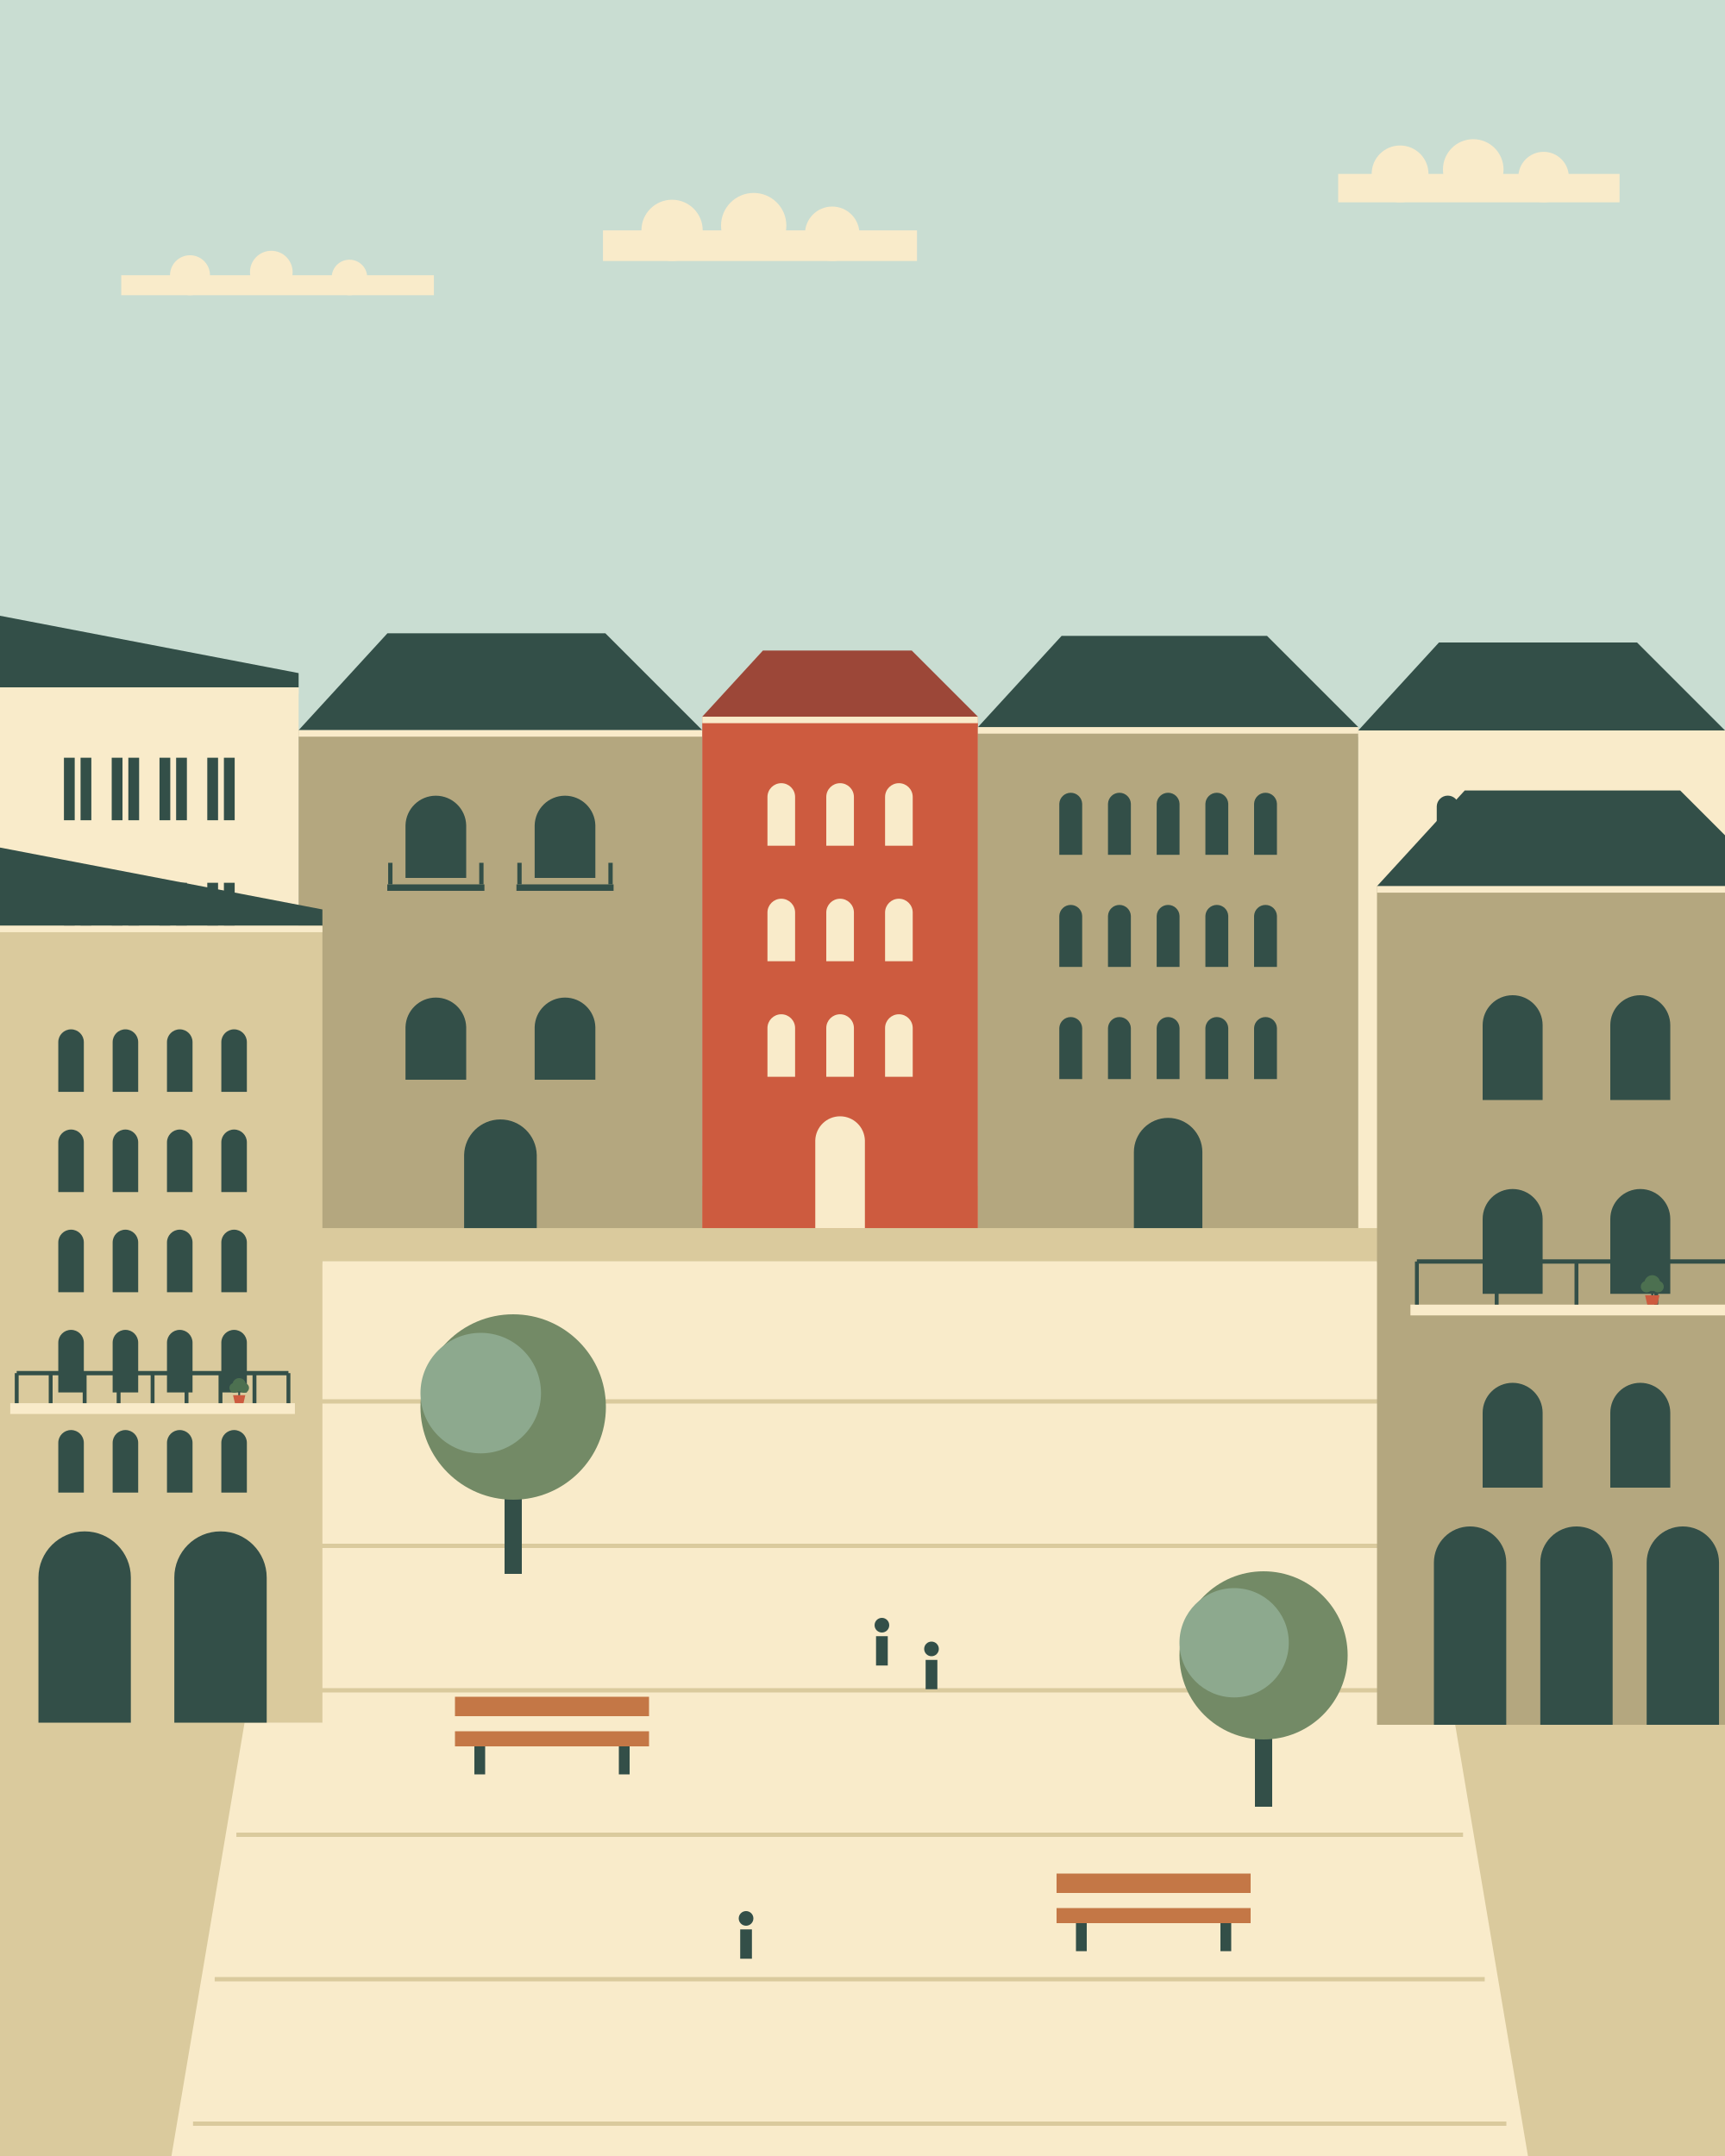
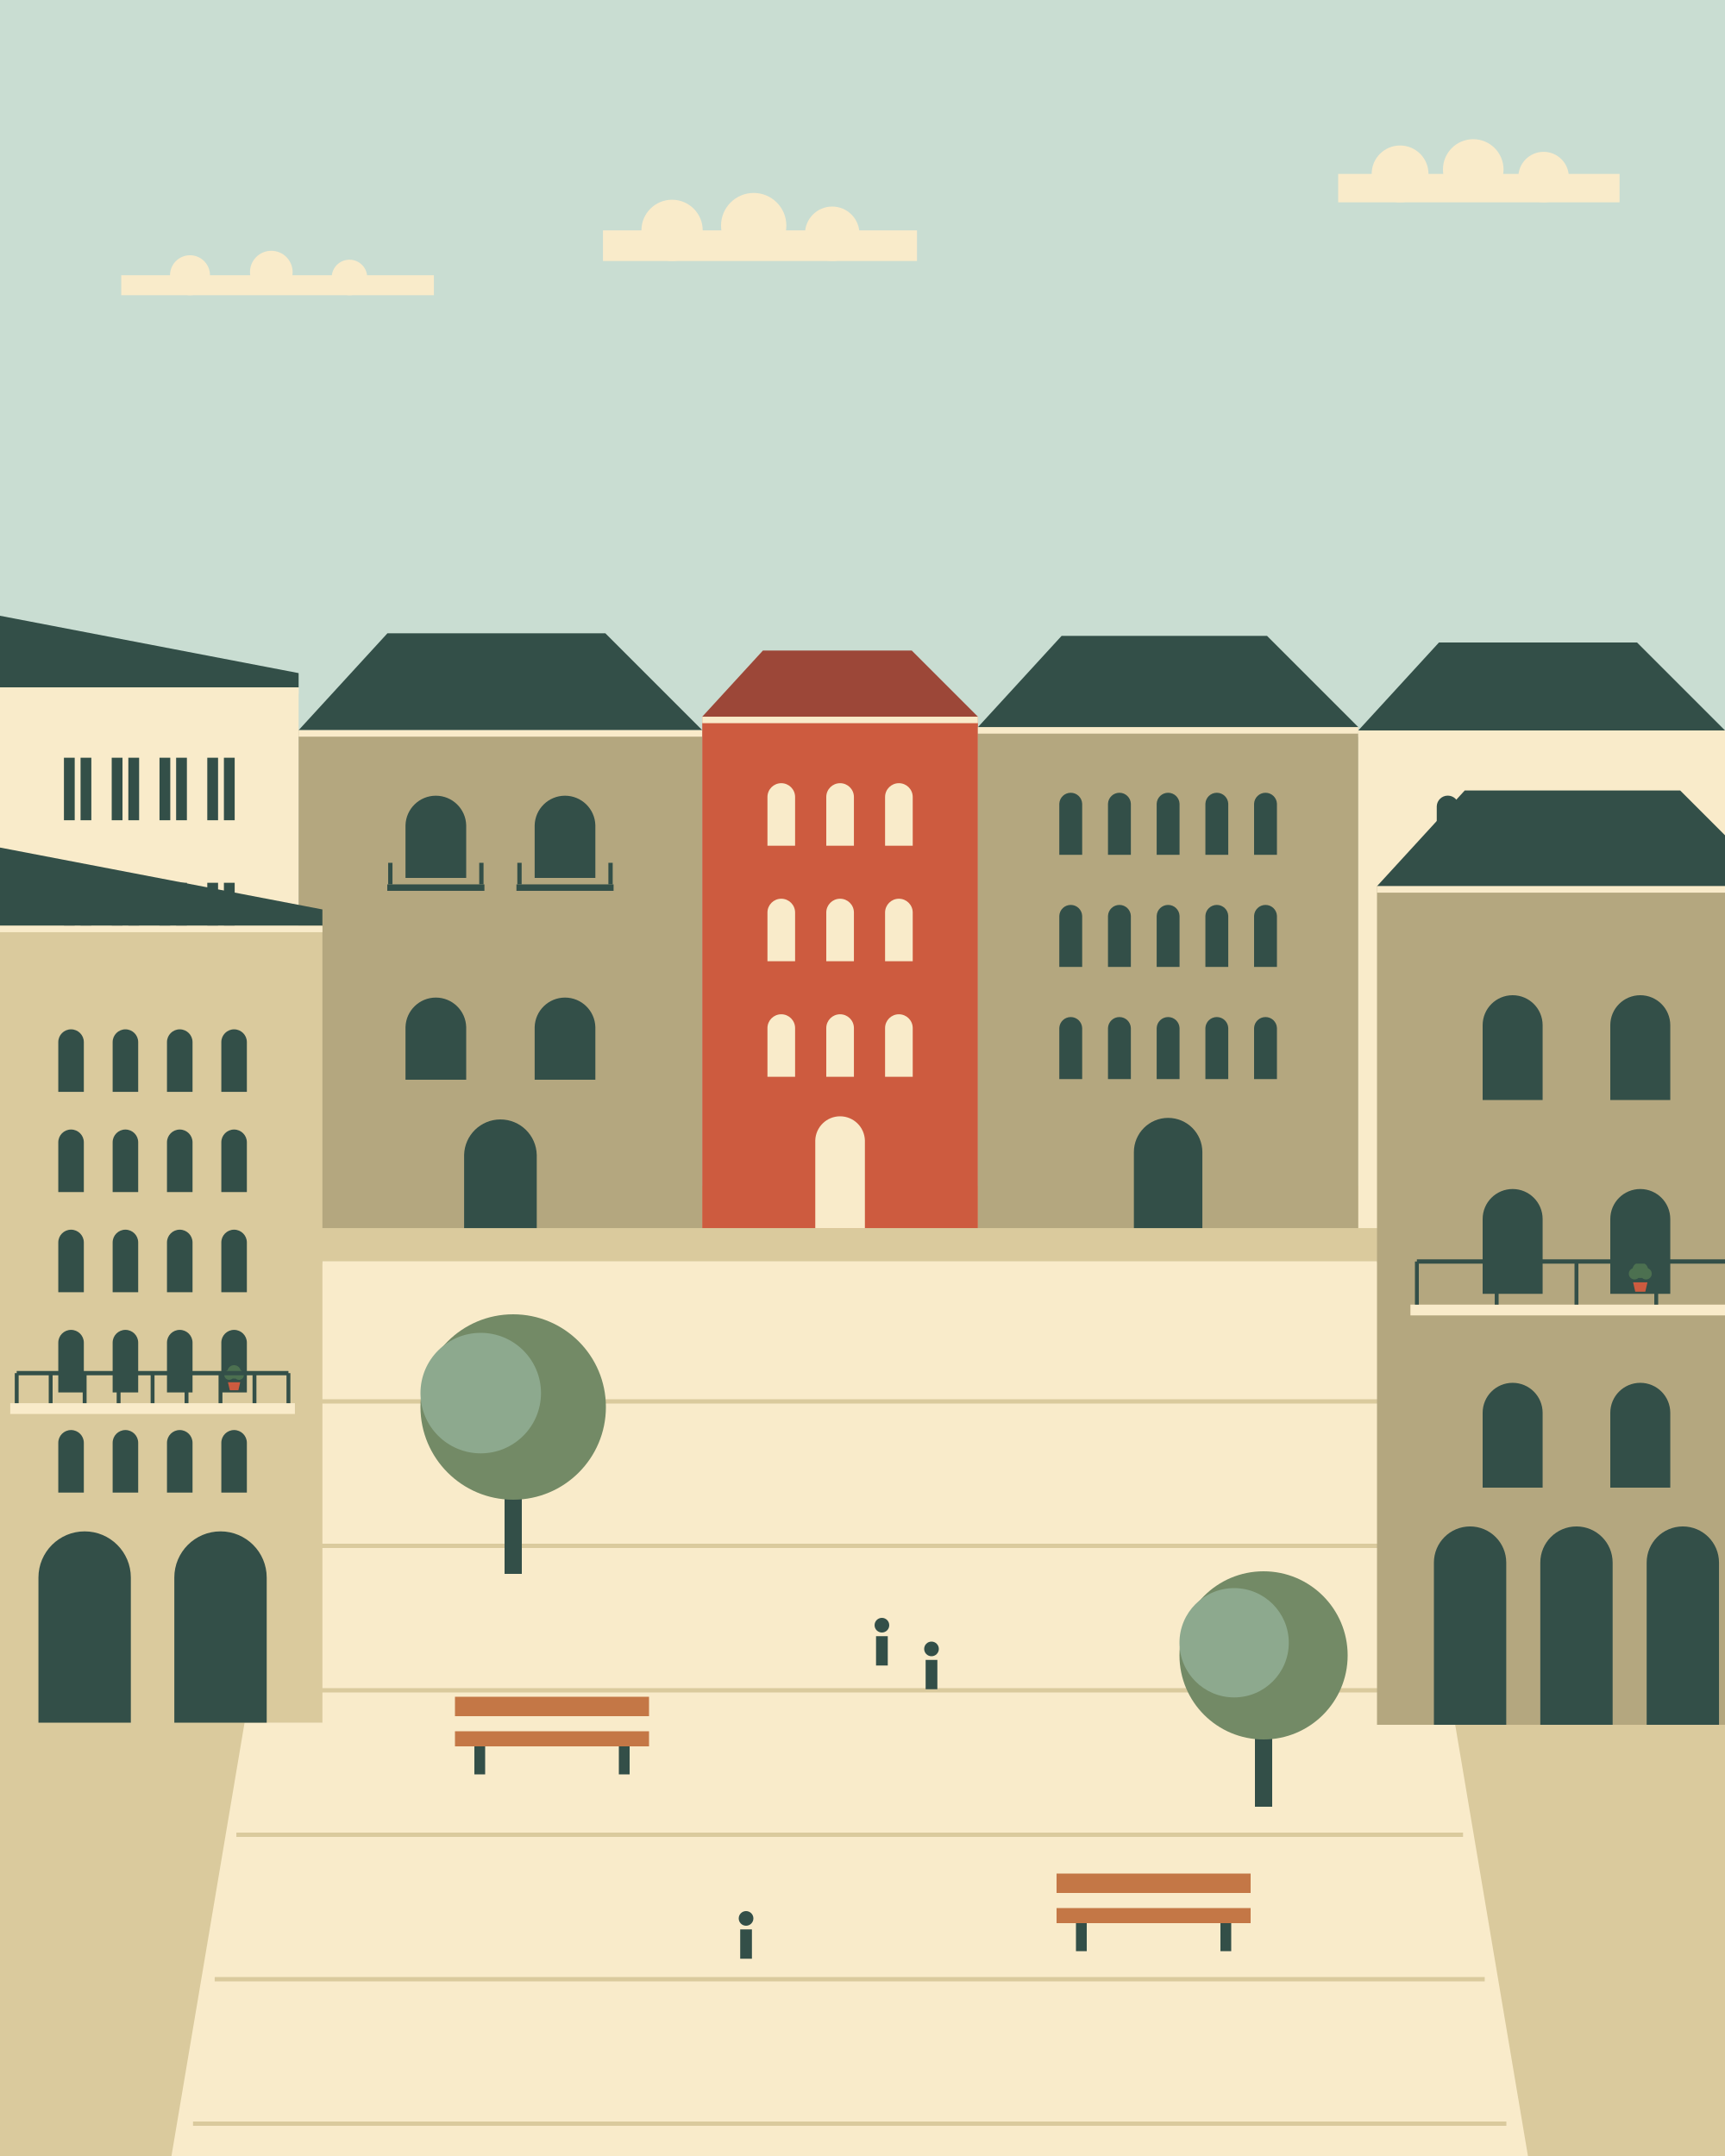
<svg xmlns="http://www.w3.org/2000/svg" width="800" height="1000" viewBox="0 0 800 1000" role="img" aria-label="広場・accents-015">
  <rect x="0" y="0" width="800" height="1000" fill="#c9ddd2" />
  <g data-cloud="true">
    <rect x="56.22" y="127.66" width="145" height="9.27" fill="#f9ebca" />
    <circle cx="88.12" cy="127.66" r="9.27" fill="#f9ebca" />
    <circle cx="125.82" cy="126.21" r="9.89" fill="#f9ebca" />
    <circle cx="162.07" cy="128.69" r="8.24" fill="#f9ebca" />
  </g>
  <g data-cloud="true">
    <rect x="279.64" y="106.85" width="145.63" height="14.21" fill="#f9ebca" />
    <circle cx="311.68" cy="106.85" r="14.21" fill="#f9ebca" />
    <circle cx="349.54" cy="104.64" r="15.15" fill="#f9ebca" />
    <circle cx="385.95" cy="108.43" r="12.63" fill="#f9ebca" />
  </g>
  <g data-cloud="true">
    <rect x="620.6" y="80.66" width="130.5" height="13.18" fill="#f9ebca" />
    <circle cx="649.31" cy="80.66" r="13.18" fill="#f9ebca" />
    <circle cx="683.24" cy="78.61" r="14.05" fill="#f9ebca" />
    <circle cx="715.87" cy="82.13" r="11.71" fill="#f9ebca" />
  </g>
  <rect x="0" y="550" width="800" height="450" fill="#daca9d" />
  <polygon points="149.52,585 638.61,585 708.61,1000 79.52,1000" fill="#f9ebca" />
  <path d="M139.77 650H648.36" fill="none" stroke="#daca9d" stroke-width="2" />
  <path d="M129.72 717H658.41" fill="none" stroke="#daca9d" stroke-width="2" />
  <path d="M119.67 784H668.46" fill="none" stroke="#daca9d" stroke-width="2" />
  <path d="M109.62 851H678.51" fill="none" stroke="#daca9d" stroke-width="2" />
  <path d="M99.57 918H688.56" fill="none" stroke="#daca9d" stroke-width="2" />
  <path d="M89.52 985H698.61" fill="none" stroke="#daca9d" stroke-width="2" />
  <g data-building="b0-0">
    <rect x="0" y="318.85" width="138.49" height="250.77" fill="#f9ebca" />
    <polygon points="0,318.85 0,285.61 138.49,312.2 138.49,318.85" fill="#334f48" />
    <rect x="0" y="318.85" width="138.49" height="3" fill="#f9ebca" />
    <rect x="29.65" y="351.45" width="5" height="29" fill="#334f48" />
    <rect x="37.36" y="351.45" width="5" height="29" fill="#334f48" />
    <rect x="51.81" y="351.45" width="5" height="29" fill="#334f48" />
    <rect x="59.52" y="351.45" width="5" height="29" fill="#334f48" />
    <rect x="73.97" y="351.45" width="5" height="29" fill="#334f48" />
    <rect x="81.68" y="351.45" width="5" height="29" fill="#334f48" />
    <rect x="96.13" y="351.45" width="5" height="29" fill="#334f48" />
    <rect x="103.84" y="351.45" width="5" height="29" fill="#334f48" />
    <rect x="29.65" y="409.45" width="5" height="29" fill="#334f48" />
    <rect x="37.36" y="409.45" width="5" height="29" fill="#334f48" />
    <rect x="51.81" y="409.45" width="5" height="29" fill="#334f48" />
    <rect x="59.52" y="409.45" width="5" height="29" fill="#334f48" />
    <rect x="73.97" y="409.45" width="5" height="29" fill="#334f48" />
    <rect x="81.68" y="409.45" width="5" height="29" fill="#334f48" />
    <rect x="96.13" y="409.45" width="5" height="29" fill="#334f48" />
    <rect x="103.84" y="409.45" width="5" height="29" fill="#334f48" />
    <rect x="29.65" y="467.45" width="5" height="29" fill="#334f48" />
    <rect x="37.36" y="467.45" width="5" height="29" fill="#334f48" />
    <rect x="51.81" y="467.45" width="5" height="29" fill="#334f48" />
    <rect x="59.52" y="467.45" width="5" height="29" fill="#334f48" />
    <rect x="73.97" y="467.45" width="5" height="29" fill="#334f48" />
    <rect x="81.68" y="467.45" width="5" height="29" fill="#334f48" />
    <rect x="96.13" y="467.45" width="5" height="29" fill="#334f48" />
    <rect x="103.84" y="467.45" width="5" height="29" fill="#334f48" />
    <path d="M56.78 569.62V526.91a12.46 12.46 0 0 1 24.93 0V569.62Z" fill="#334f48" />
  </g>
  <g data-building="b0-1">
    <rect x="138.49" y="338.67" width="187.19" height="230.95" fill="#b4a77f" />
    <polygon points="138.49,338.67 179.67,293.74 280.75,293.74 325.68,338.67" fill="#334f48" />
    <rect x="138.49" y="338.67" width="187.19" height="3" fill="#f9ebca" />
    <path d="M188.06 407.19V382.77a14.08 14.08 0 0 1 28.15 0V407.19Z" fill="#334f48" />
    <rect x="179.61" y="410.19" width="45.05" height="3" fill="#334f48" />
    <path d="M181.02 400.19v10m42.23 -10v10" fill="none" stroke="#334f48" stroke-width="2" />
    <path d="M247.96 407.19V382.77a14.08 14.08 0 0 1 28.15 0V407.19Z" fill="#334f48" />
    <rect x="239.51" y="410.19" width="45.05" height="3" fill="#334f48" />
    <path d="M240.92 400.19v10m42.23 -10v10" fill="none" stroke="#334f48" stroke-width="2" />
    <path d="M188.06 500.81V476.4a14.08 14.08 0 0 1 28.15 0V500.81Z" fill="#334f48" />
    <path d="M247.96 500.81V476.4a14.08 14.08 0 0 1 28.15 0V500.81Z" fill="#334f48" />
    <path d="M215.24 569.62V535.66a16.85 16.85 0 0 1 33.69 0V569.62Z" fill="#334f48" />
  </g>
  <g data-building="b0-2">
    <rect x="325.68" y="332.42" width="127.85" height="237.2" fill="#cd5b3f" />
    <polygon points="325.68,332.42 353.81,301.74 422.85,301.74 453.53,332.42" fill="#9c4738" />
    <rect x="325.68" y="332.42" width="127.85" height="3" fill="#f9ebca" />
    <path d="M355.92 392.26V369.67a6.41 6.41 0 0 1 12.82 0V392.26Z" fill="#f9ebca" />
    <path d="M383.2 392.26V369.67a6.41 6.41 0 0 1 12.82 0V392.26Z" fill="#f9ebca" />
    <path d="M410.47 392.26V369.67a6.41 6.41 0 0 1 12.82 0V392.26Z" fill="#f9ebca" />
    <path d="M355.92 445.85V423.26a6.41 6.41 0 0 1 12.82 0V445.85Z" fill="#f9ebca" />
    <path d="M383.2 445.85V423.26a6.41 6.41 0 0 1 12.82 0V445.85Z" fill="#f9ebca" />
    <path d="M410.47 445.85V423.26a6.41 6.41 0 0 1 12.82 0V445.85Z" fill="#f9ebca" />
    <path d="M355.92 499.44V476.85a6.41 6.41 0 0 1 12.82 0V499.44Z" fill="#f9ebca" />
    <path d="M383.2 499.44V476.85a6.41 6.41 0 0 1 12.82 0V499.44Z" fill="#f9ebca" />
    <path d="M410.47 499.44V476.85a6.41 6.41 0 0 1 12.82 0V499.44Z" fill="#f9ebca" />
    <path d="M378.1 569.62V528.94a11.51 11.51 0 0 1 23.01 0V569.62Z" fill="#f9ebca" />
  </g>
  <g data-building="b0-3">
    <rect x="453.53" y="337.27" width="176.42" height="232.35" fill="#b4a77f" />
    <polygon points="453.53,337.27 492.34,294.93 587.61,294.93 629.95,337.27" fill="#334f48" />
    <rect x="453.53" y="337.27" width="176.42" height="3" fill="#f9ebca" />
    <path d="M491.27 396.48V372.78a5.31 5.31 0 0 1 10.61 0V396.48Z" fill="#334f48" />
    <path d="M513.85 396.48V372.78a5.31 5.31 0 0 1 10.61 0V396.48Z" fill="#334f48" />
    <path d="M536.43 396.48V372.78a5.31 5.31 0 0 1 10.61 0V396.48Z" fill="#334f48" />
    <path d="M559.02 396.48V372.78a5.31 5.31 0 0 1 10.61 0V396.48Z" fill="#334f48" />
    <path d="M581.6 396.48V372.78a5.31 5.31 0 0 1 10.61 0V396.48Z" fill="#334f48" />
    <path d="M491.27 448.49V424.8a5.31 5.31 0 0 1 10.61 0V448.49Z" fill="#334f48" />
    <path d="M513.85 448.49V424.8a5.31 5.31 0 0 1 10.61 0V448.49Z" fill="#334f48" />
    <path d="M536.43 448.49V424.8a5.31 5.31 0 0 1 10.61 0V448.49Z" fill="#334f48" />
    <path d="M559.02 448.49V424.8a5.31 5.31 0 0 1 10.61 0V448.49Z" fill="#334f48" />
    <path d="M581.6 448.49V424.8a5.31 5.31 0 0 1 10.61 0V448.49Z" fill="#334f48" />
    <path d="M491.27 500.5V476.81a5.31 5.31 0 0 1 10.61 0V500.5Z" fill="#334f48" />
    <path d="M513.85 500.5V476.81a5.31 5.31 0 0 1 10.61 0V500.5Z" fill="#334f48" />
    <path d="M536.43 500.5V476.81a5.31 5.31 0 0 1 10.61 0V500.5Z" fill="#334f48" />
    <path d="M559.02 500.5V476.81a5.31 5.31 0 0 1 10.61 0V500.5Z" fill="#334f48" />
    <path d="M581.6 500.5V476.81a5.31 5.31 0 0 1 10.61 0V500.5Z" fill="#334f48" />
    <path d="M525.86 569.62V534.38a15.88 15.88 0 0 1 31.76 0V569.62Z" fill="#334f48" />
  </g>
  <g data-building="b0-4">
    <rect x="629.94" y="338.8" width="170.06" height="230.82" fill="#f9ebca" />
    <polygon points="629.94,338.8 667.35,297.99 759.19,297.99 800,338.8" fill="#334f48" />
    <rect x="629.94" y="338.8" width="170.06" height="3" fill="#f9ebca" />
    <path d="M666.32 397.66V373.92a5.12 5.12 0 0 1 10.23 0V397.66Z" fill="#334f48" />
    <path d="M688.09 397.66V373.92a5.12 5.12 0 0 1 10.23 0V397.66Z" fill="#334f48" />
    <path d="M709.85 397.66V373.92a5.12 5.12 0 0 1 10.23 0V397.66Z" fill="#334f48" />
    <path d="M731.62 397.66V373.92a5.12 5.12 0 0 1 10.23 0V397.66Z" fill="#334f48" />
    <path d="M753.39 397.66V373.92a5.12 5.12 0 0 1 10.23 0V397.66Z" fill="#334f48" />
    <path d="M666.32 449.25V425.51a5.12 5.12 0 0 1 10.23 0V449.25Z" fill="#334f48" />
    <path d="M688.09 449.25V425.51a5.12 5.12 0 0 1 10.23 0V449.25Z" fill="#334f48" />
    <path d="M709.85 449.25V425.51a5.12 5.12 0 0 1 10.23 0V449.25Z" fill="#334f48" />
    <path d="M731.62 449.25V425.51a5.12 5.12 0 0 1 10.23 0V449.25Z" fill="#334f48" />
    <path d="M753.39 449.25V425.51a5.12 5.12 0 0 1 10.23 0V449.25Z" fill="#334f48" />
    <path d="M666.32 500.84V477.1a5.12 5.12 0 0 1 10.23 0V500.84Z" fill="#334f48" />
    <path d="M688.09 500.84V477.1a5.12 5.12 0 0 1 10.23 0V500.84Z" fill="#334f48" />
    <path d="M709.85 500.84V477.1a5.12 5.12 0 0 1 10.23 0V500.84Z" fill="#334f48" />
    <path d="M731.62 500.84V477.1a5.12 5.12 0 0 1 10.23 0V500.84Z" fill="#334f48" />
    <path d="M753.39 500.84V477.1a5.12 5.12 0 0 1 10.23 0V500.84Z" fill="#334f48" />
    <path d="M699.66 569.62V534.14a15.31 15.31 0 0 1 30.61 0V569.62Z" fill="#334f48" />
  </g>
  <g data-building="b1-left">
    <rect x="-8" y="429.38" width="157.52" height="369.62" fill="#daca9d" />
    <polygon points="-8,429.38 -8,391.58 149.52,421.82 149.52,429.38" fill="#334f48" />
    <rect x="-8" y="429.38" width="157.52" height="3" fill="#f9ebca" />
    <path d="M27.03 506.43V483.35a5.92 5.92 0 0 1 11.85 0V506.43Z" fill="#334f48" />
    <path d="M52.24 506.43V483.35a5.92 5.92 0 0 1 11.85 0V506.43Z" fill="#334f48" />
    <path d="M77.44 506.43V483.35a5.92 5.92 0 0 1 11.85 0V506.43Z" fill="#334f48" />
    <path d="M102.64 506.43V483.35a5.92 5.92 0 0 1 11.85 0V506.43Z" fill="#334f48" />
    <path d="M27.03 552.9V529.82a5.92 5.92 0 0 1 11.85 0V552.9Z" fill="#334f48" />
    <path d="M52.24 552.9V529.82a5.92 5.92 0 0 1 11.85 0V552.9Z" fill="#334f48" />
    <path d="M77.44 552.9V529.82a5.92 5.92 0 0 1 11.85 0V552.9Z" fill="#334f48" />
    <path d="M102.64 552.9V529.82a5.92 5.92 0 0 1 11.85 0V552.9Z" fill="#334f48" />
    <path d="M27.03 599.36V576.28a5.92 5.92 0 0 1 11.85 0V599.36Z" fill="#334f48" />
    <path d="M52.24 599.36V576.28a5.92 5.92 0 0 1 11.85 0V599.36Z" fill="#334f48" />
    <path d="M77.44 599.36V576.28a5.92 5.92 0 0 1 11.85 0V599.36Z" fill="#334f48" />
    <path d="M102.64 599.36V576.28a5.92 5.92 0 0 1 11.85 0V599.36Z" fill="#334f48" />
    <path d="M27.03 645.83V622.75a5.92 5.92 0 0 1 11.85 0V645.83Z" fill="#334f48" />
    <path d="M52.24 645.83V622.75a5.92 5.92 0 0 1 11.85 0V645.83Z" fill="#334f48" />
    <path d="M77.44 645.83V622.75a5.92 5.92 0 0 1 11.85 0V645.83Z" fill="#334f48" />
-     <path d="M102.64 645.83V622.75a5.92 5.92 0 0 1 11.85 0V645.83Z" fill="#334f48" />
+     <g data-interior-window="arch" data-window-bounds="102.64,616.83,11.85,29">
+       <path d="M102.64 645.83V622.75a5.92 5.92 0 0 1 11.85 0V645.83Z" fill="#334f48" />
+       <g data-plant="inside">
+         <path d="M108.56 641.42V636.31" fill="none" stroke="#334f48" stroke-width="0.85" />
+         <circle cx="108.56" cy="636.31" r="3.12" fill="#4c7050" />
+         <circle cx="106.29" cy="637.73" r="2.27" fill="#4c7050" />
+         <circle cx="110.84" cy="637.73" r="2.27" fill="#4c7050" />
+         <polygon points="105.72,641.13 111.4,641.13 110.55,644.83 106.58,644.83" fill="#cd5b3f" />
+       </g>
+     </g>
    <path d="M27.03 692.29V669.21a5.92 5.92 0 0 1 11.85 0V692.29Z" fill="#334f48" />
    <path d="M52.24 692.29V669.21a5.92 5.92 0 0 1 11.85 0V692.29Z" fill="#334f48" />
    <path d="M77.44 692.29V669.21a5.92 5.92 0 0 1 11.85 0V692.29Z" fill="#334f48" />
    <path d="M102.64 692.29V669.21a5.92 5.92 0 0 1 11.85 0V692.29Z" fill="#334f48" />
    <g data-terrace="true">
      <rect x="4.75" y="650.83" width="132.02" height="5" fill="#f9ebca" />
      <path d="M7.75 636.89H133.77" fill="none" stroke="#334f48" stroke-width="2" />
      <path d="M7.75 636.89V650.83" fill="none" stroke="#334f48" stroke-width="1.8" />
      <path d="M23.5 636.89V650.83" fill="none" stroke="#334f48" stroke-width="1.8" />
      <path d="M39.26 636.89V650.83" fill="none" stroke="#334f48" stroke-width="1.8" />
      <path d="M55.01 636.89V650.83" fill="none" stroke="#334f48" stroke-width="1.8" />
      <path d="M70.76 636.89V650.83" fill="none" stroke="#334f48" stroke-width="1.8" />
      <path d="M86.51 636.89V650.83" fill="none" stroke="#334f48" stroke-width="1.8" />
      <path d="M102.26 636.89V650.83" fill="none" stroke="#334f48" stroke-width="1.8" />
      <path d="M118.02 636.89V650.83" fill="none" stroke="#334f48" stroke-width="1.8" />
      <path d="M133.77 636.89V650.83" fill="none" stroke="#334f48" stroke-width="1.8" />
    </g>
    <g data-ground-floor="arcade">
      <path d="M17.83 799V731.71a21.42 21.42 0 0 1 42.85 0V799Z" fill="#334f48" />
      <path d="M80.84 799V731.71a21.42 21.42 0 0 1 42.85 0V799Z" fill="#334f48" />
    </g>
-     <g data-plant="terrace">
-       <path d="M110.93 647.42V642.31" fill="none" stroke="#334f48" stroke-width="0.85" />
-       <circle cx="110.93" cy="642.31" r="3.12" fill="#4c7050" />
-       <circle cx="108.66" cy="643.73" r="2.27" fill="#4c7050" />
-       <circle cx="113.21" cy="643.73" r="2.27" fill="#4c7050" />
-       <polygon points="108.09,647.13 113.77,647.13 112.92,650.83 108.95,650.83" fill="#cd5b3f" />
-     </g>
  </g>
  <g data-building="b1-right">
    <rect x="638.61" y="411.03" width="185" height="388.97" fill="#b4a77f" />
    <polygon points="638.61,411.03 679.31,366.63 779.21,366.63 823.61,411.03" fill="#334f48" />
    <rect x="638.61" y="411.03" width="185" height="3" fill="#f9ebca" />
    <path d="M687.6 510.22V475.51a13.91 13.91 0 0 1 27.82 0V510.22Z" fill="#334f48" />
    <path d="M746.8 510.22V475.51a13.91 13.91 0 0 1 27.82 0V510.22Z" fill="#334f48" />
    <path d="M687.6 600.11V565.4a13.91 13.91 0 0 1 27.82 0V600.11Z" fill="#334f48" />
-     <path d="M746.8 600.11V565.4a13.91 13.91 0 0 1 27.82 0V600.11Z" fill="#334f48" />
+     <g data-interior-window="arch" data-window-bounds="746.8,551.49,27.82,48.62">
+       <path d="M746.8 600.11V565.4a13.91 13.91 0 0 1 27.82 0V600.11Z" fill="#334f48" />
+       <g data-plant="inside">
+         <path d="M760.71 595.11V589.12" fill="none" stroke="#334f48" stroke-width="1" />
+         <circle cx="760.71" cy="589.12" r="3.66" fill="#4c7050" />
+         <circle cx="758.05" cy="590.78" r="2.66" fill="#4c7050" />
+         <circle cx="763.37" cy="590.78" r="2.66" fill="#4c7050" />
+         <polygon points="757.38,594.78 764.04,594.78 763.04,599.11 758.38,599.11" fill="#cd5b3f" />
+       </g>
+     </g>
    <path d="M687.6 690V655.29a13.91 13.91 0 0 1 27.82 0V690Z" fill="#334f48" />
    <path d="M746.8 690V655.29a13.91 13.91 0 0 1 27.82 0V690Z" fill="#334f48" />
    <g data-terrace="true">
      <rect x="654.11" y="605.11" width="154" height="5" fill="#f9ebca" />
      <path d="M657.11 585.11H805.11" fill="none" stroke="#334f48" stroke-width="2" />
      <path d="M657.11 585.11V605.11" fill="none" stroke="#334f48" stroke-width="1.8" />
      <path d="M694.11 585.11V605.11" fill="none" stroke="#334f48" stroke-width="1.8" />
      <path d="M731.11 585.11V605.11" fill="none" stroke="#334f48" stroke-width="1.8" />
      <path d="M768.11 585.11V605.11" fill="none" stroke="#334f48" stroke-width="1.8" />
      <path d="M805.11 585.11V605.11" fill="none" stroke="#334f48" stroke-width="1.8" />
    </g>
    <g data-ground-floor="arcade">
      <path d="M665 800V724.77a16.77 16.77 0 0 1 33.55 0V800Z" fill="#334f48" />
      <path d="M714.34 800V724.77a16.77 16.77 0 0 1 33.55 0V800Z" fill="#334f48" />
      <path d="M763.67 800V724.77a16.77 16.77 0 0 1 33.55 0V800Z" fill="#334f48" />
-     </g>
-     <g data-plant="terrace">
-       <path d="M766.27 601.11V595.12" fill="none" stroke="#334f48" stroke-width="1" />
-       <circle cx="766.27" cy="595.12" r="3.66" fill="#4c7050" />
-       <circle cx="763.61" cy="596.78" r="2.66" fill="#4c7050" />
-       <circle cx="768.94" cy="596.78" r="2.66" fill="#4c7050" />
-       <polygon points="762.94,600.78 769.6,600.78 768.61,605.11 763.94,605.11" fill="#cd5b3f" />
    </g>
  </g>
  <rect x="234" y="678.4" width="8" height="51.6" fill="#334f48" />
  <circle cx="238" cy="652.6" r="43" fill="#738a66" />
  <circle cx="222.95" cy="646.15" r="27.95" fill="#8da98e" />
  <rect x="582" y="791.2" width="8" height="46.8" fill="#334f48" />
  <circle cx="586" cy="767.8" r="39" fill="#738a66" />
  <circle cx="572.35" cy="761.95" r="25.35" fill="#8da98e" />
  <rect x="211" y="803" width="90" height="7" fill="#c47746" />
  <rect x="220" y="810" width="5" height="13" fill="#334f48" />
  <rect x="287" y="810" width="5" height="13" fill="#334f48" />
  <rect x="211" y="787" width="90" height="9" fill="#c47746" />
  <rect x="490" y="885" width="90" height="7" fill="#c47746" />
  <rect x="499" y="892" width="5" height="13" fill="#334f48" />
  <rect x="566" y="892" width="5" height="13" fill="#334f48" />
  <rect x="490" y="869" width="90" height="9" fill="#c47746" />
  <circle cx="409" cy="753.8" r="3.4" fill="#334f48" />
  <rect x="406.28" y="758.9" width="5.44" height="13.6" fill="#334f48" />
  <circle cx="432" cy="764.8" r="3.4" fill="#334f48" />
  <rect x="429.28" y="769.9" width="5.44" height="13.6" fill="#334f48" />
  <circle cx="346" cy="889.8" r="3.4" fill="#334f48" />
  <rect x="343.28" y="894.9" width="5.44" height="13.6" fill="#334f48" />
</svg>
